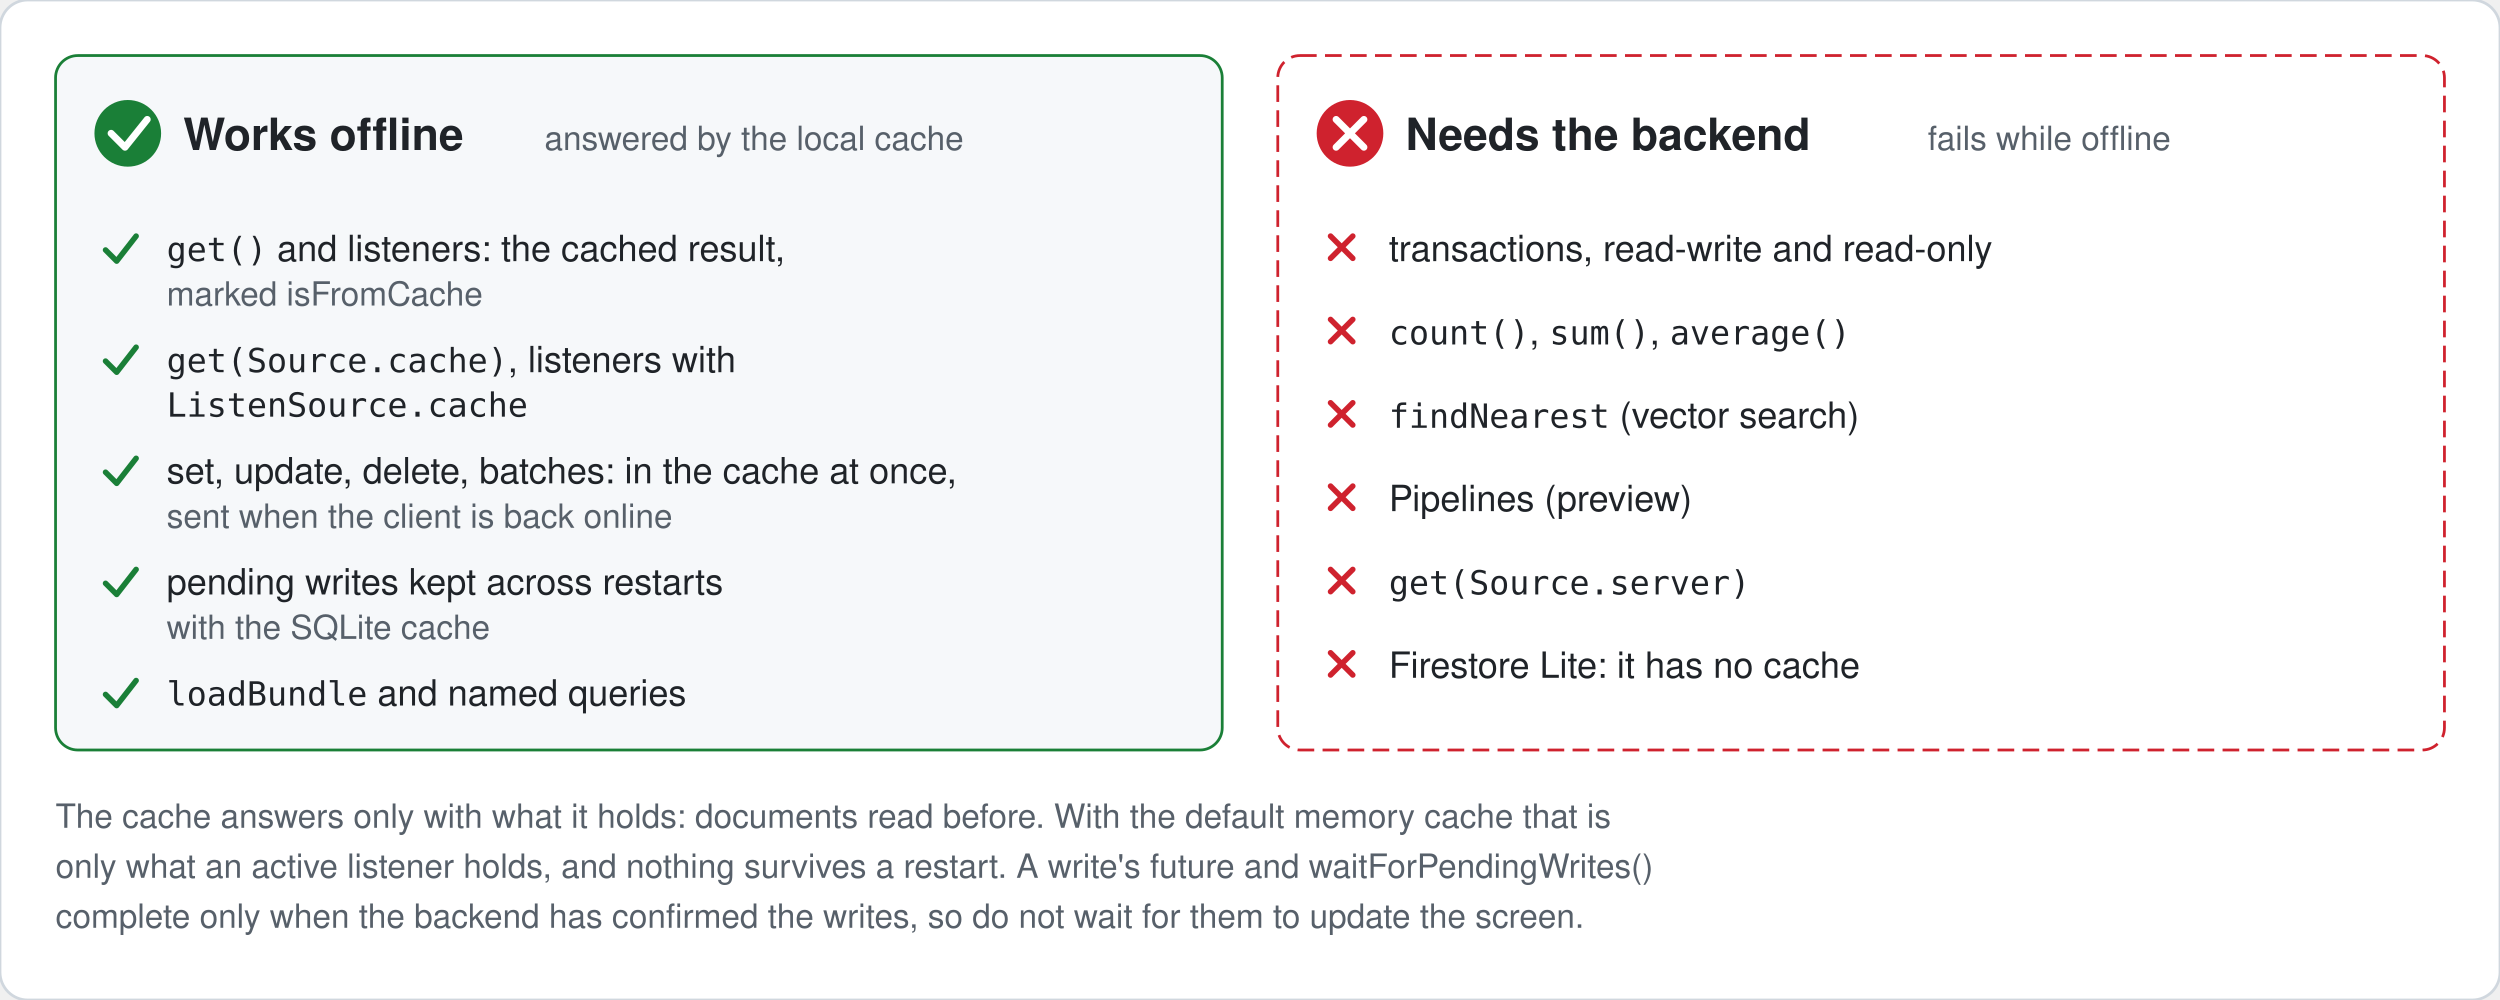
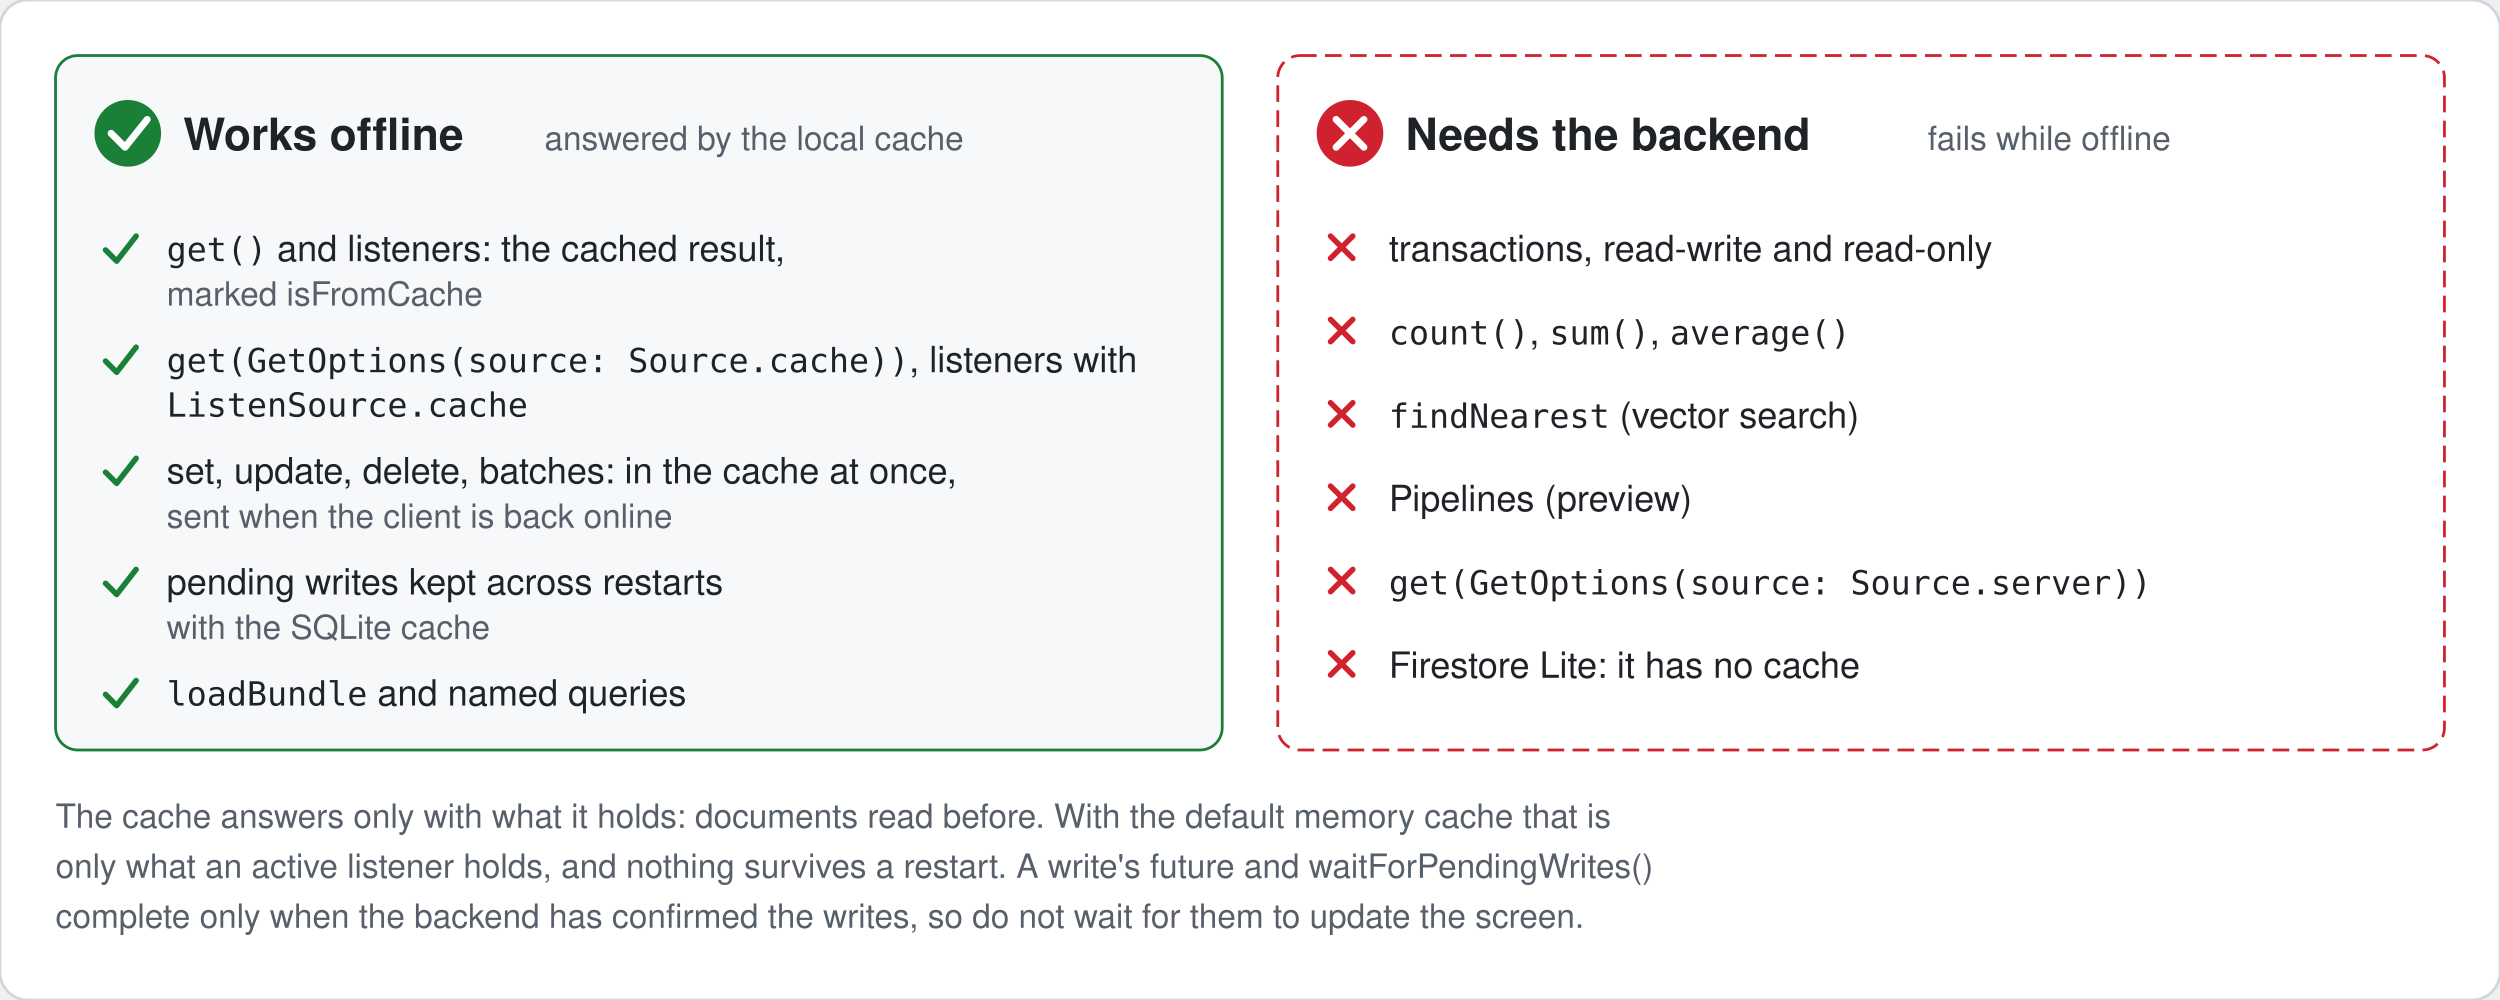
<svg xmlns="http://www.w3.org/2000/svg" viewBox="0 0 900 360" role="img" aria-labelledby="title desc" font-family="system-ui, -apple-system, Segoe UI, Helvetica, Arial, sans-serif">
  <rect x="0" y="0" width="900" height="360" rx="10" fill="#ffffff" stroke="#d0d7de" />
  <rect x="20" y="20" width="420" height="250" rx="8" fill="#f6f8fa" stroke="#1a7f37" />
  <circle cx="46" cy="48" r="12" fill="#1a7f37" />
  <path d="M40,48 L45,53 L53,43" stroke="#ffffff" stroke-width="2.5" fill="none" stroke-linecap="round" stroke-linejoin="round" />
  <text x="66" y="54" font-size="16" font-weight="700" fill="#1f2328">Works offline</text>
  <text x="196" y="54" font-size="12" fill="#57606a">answered by the local cache</text>
  <g font-size="13" fill="#1f2328">
    <g stroke="#1a7f37" stroke-width="2" fill="none" stroke-linecap="round" stroke-linejoin="round">
      <path d="M38,90 L42,94 L49,85" />
      <path d="M38,130 L42,134 L49,125" />
      <path d="M38,170 L42,174 L49,165" />
      <path d="M38,210 L42,214 L49,205" />
      <path d="M38,250 L42,254 L49,245" />
    </g>
    <text x="60" y="94">
      <tspan font-family="ui-monospace, SFMono-Regular, Menlo, Consolas, monospace" font-size="12">get()</tspan> and listeners: the cached result,</text>
    <text x="60" y="110" fill="#57606a" font-size="12">marked isFromCache</text>
    <text x="60" y="134">
-       <tspan font-family="ui-monospace, SFMono-Regular, Menlo, Consolas, monospace" font-size="12">get(Source.cache)</tspan>, listeners with</text>
+       <tspan font-family="ui-monospace, SFMono-Regular, Menlo, Consolas, monospace" font-size="12">get(GetOptions(source: Source.cache))</tspan>, listeners with</text>
    <text x="60" y="150">
      <tspan font-family="ui-monospace, SFMono-Regular, Menlo, Consolas, monospace" font-size="12">ListenSource.cache</tspan>
    </text>
    <text x="60" y="174">set, update, delete, batches: in the cache at once,</text>
    <text x="60" y="190" fill="#57606a" font-size="12">sent when the client is back online</text>
    <text x="60" y="214">pending writes kept across restarts</text>
    <text x="60" y="230" fill="#57606a" font-size="12">with the SQLite cache</text>
    <text x="60" y="254">
      <tspan font-family="ui-monospace, SFMono-Regular, Menlo, Consolas, monospace" font-size="12">loadBundle</tspan> and named queries</text>
  </g>
  <rect x="460" y="20" width="420" height="250" rx="8" fill="#ffffff" stroke="#cf222e" stroke-dasharray="6 3" />
  <circle cx="486" cy="48" r="12" fill="#cf222e" />
  <path d="M481,43 L491,53 M491,43 L481,53" stroke="#ffffff" stroke-width="2.5" stroke-linecap="round" />
  <text x="506" y="54" font-size="16" font-weight="700" fill="#1f2328">Needs the backend</text>
  <text x="694" y="54" font-size="12" fill="#57606a">fails while offline</text>
  <g font-size="13" fill="#1f2328">
    <g stroke="#cf222e" stroke-width="2" stroke-linecap="round">
      <path d="M479,85 L487,93 M487,85 L479,93" />
      <path d="M479,115 L487,123 M487,115 L479,123" />
      <path d="M479,145 L487,153 M487,145 L479,153" />
      <path d="M479,175 L487,183 M487,175 L479,183" />
      <path d="M479,205 L487,213 M487,205 L479,213" />
      <path d="M479,235 L487,243 M487,235 L479,243" />
    </g>
    <text x="500" y="94">transactions, read-write and read-only</text>
    <text x="500" y="124">
      <tspan font-family="ui-monospace, SFMono-Regular, Menlo, Consolas, monospace" font-size="12">count()</tspan>, <tspan font-family="ui-monospace, SFMono-Regular, Menlo, Consolas, monospace" font-size="12">sum()</tspan>, <tspan font-family="ui-monospace, SFMono-Regular, Menlo, Consolas, monospace" font-size="12">average()</tspan>
    </text>
    <text x="500" y="154">
      <tspan font-family="ui-monospace, SFMono-Regular, Menlo, Consolas, monospace" font-size="12">findNearest</tspan> (vector search)</text>
    <text x="500" y="184">Pipelines (preview)</text>
    <text x="500" y="214">
-       <tspan font-family="ui-monospace, SFMono-Regular, Menlo, Consolas, monospace" font-size="12">get(Source.server)</tspan>
+       <tspan font-family="ui-monospace, SFMono-Regular, Menlo, Consolas, monospace" font-size="12">get(GetOptions(source: Source.server))</tspan>
    </text>
    <text x="500" y="244">Firestore Lite: it has no cache</text>
  </g>
  <g font-size="12" fill="#57606a">
    <text x="20" y="298">The cache answers only with what it holds: documents read before. With the default memory cache that is</text>
    <text x="20" y="316">only what an active listener holds, and nothing survives a restart. A write's future and waitForPendingWrites()</text>
    <text x="20" y="334">complete only when the backend has confirmed the writes, so do not wait for them to update the screen.</text>
  </g>
</svg>
